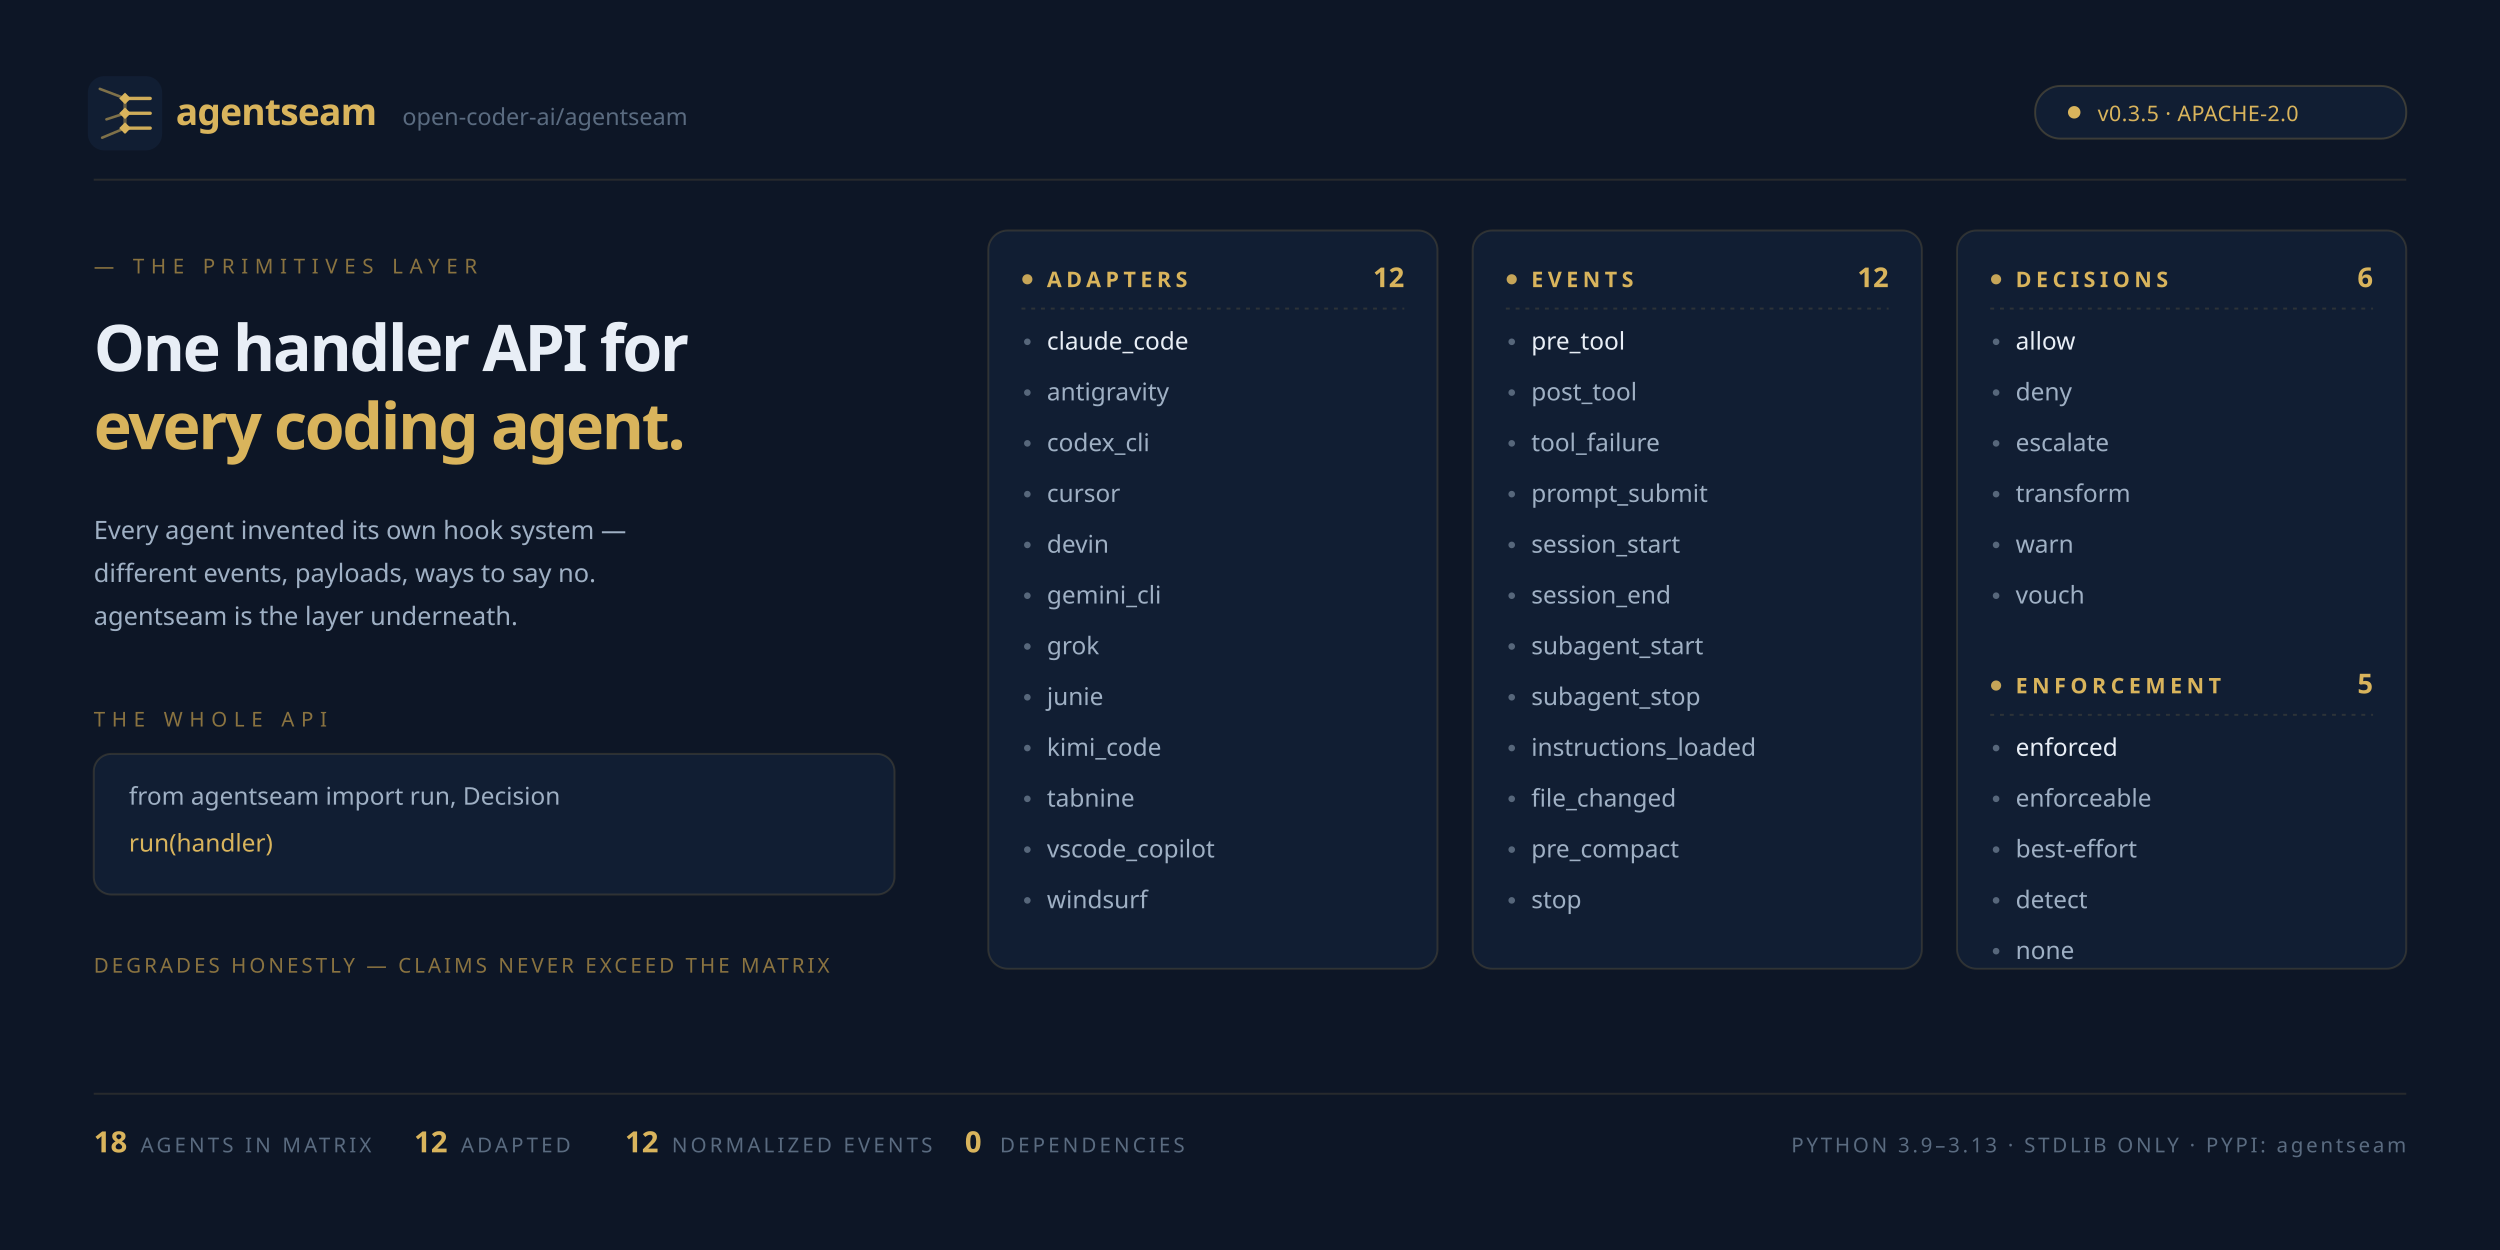
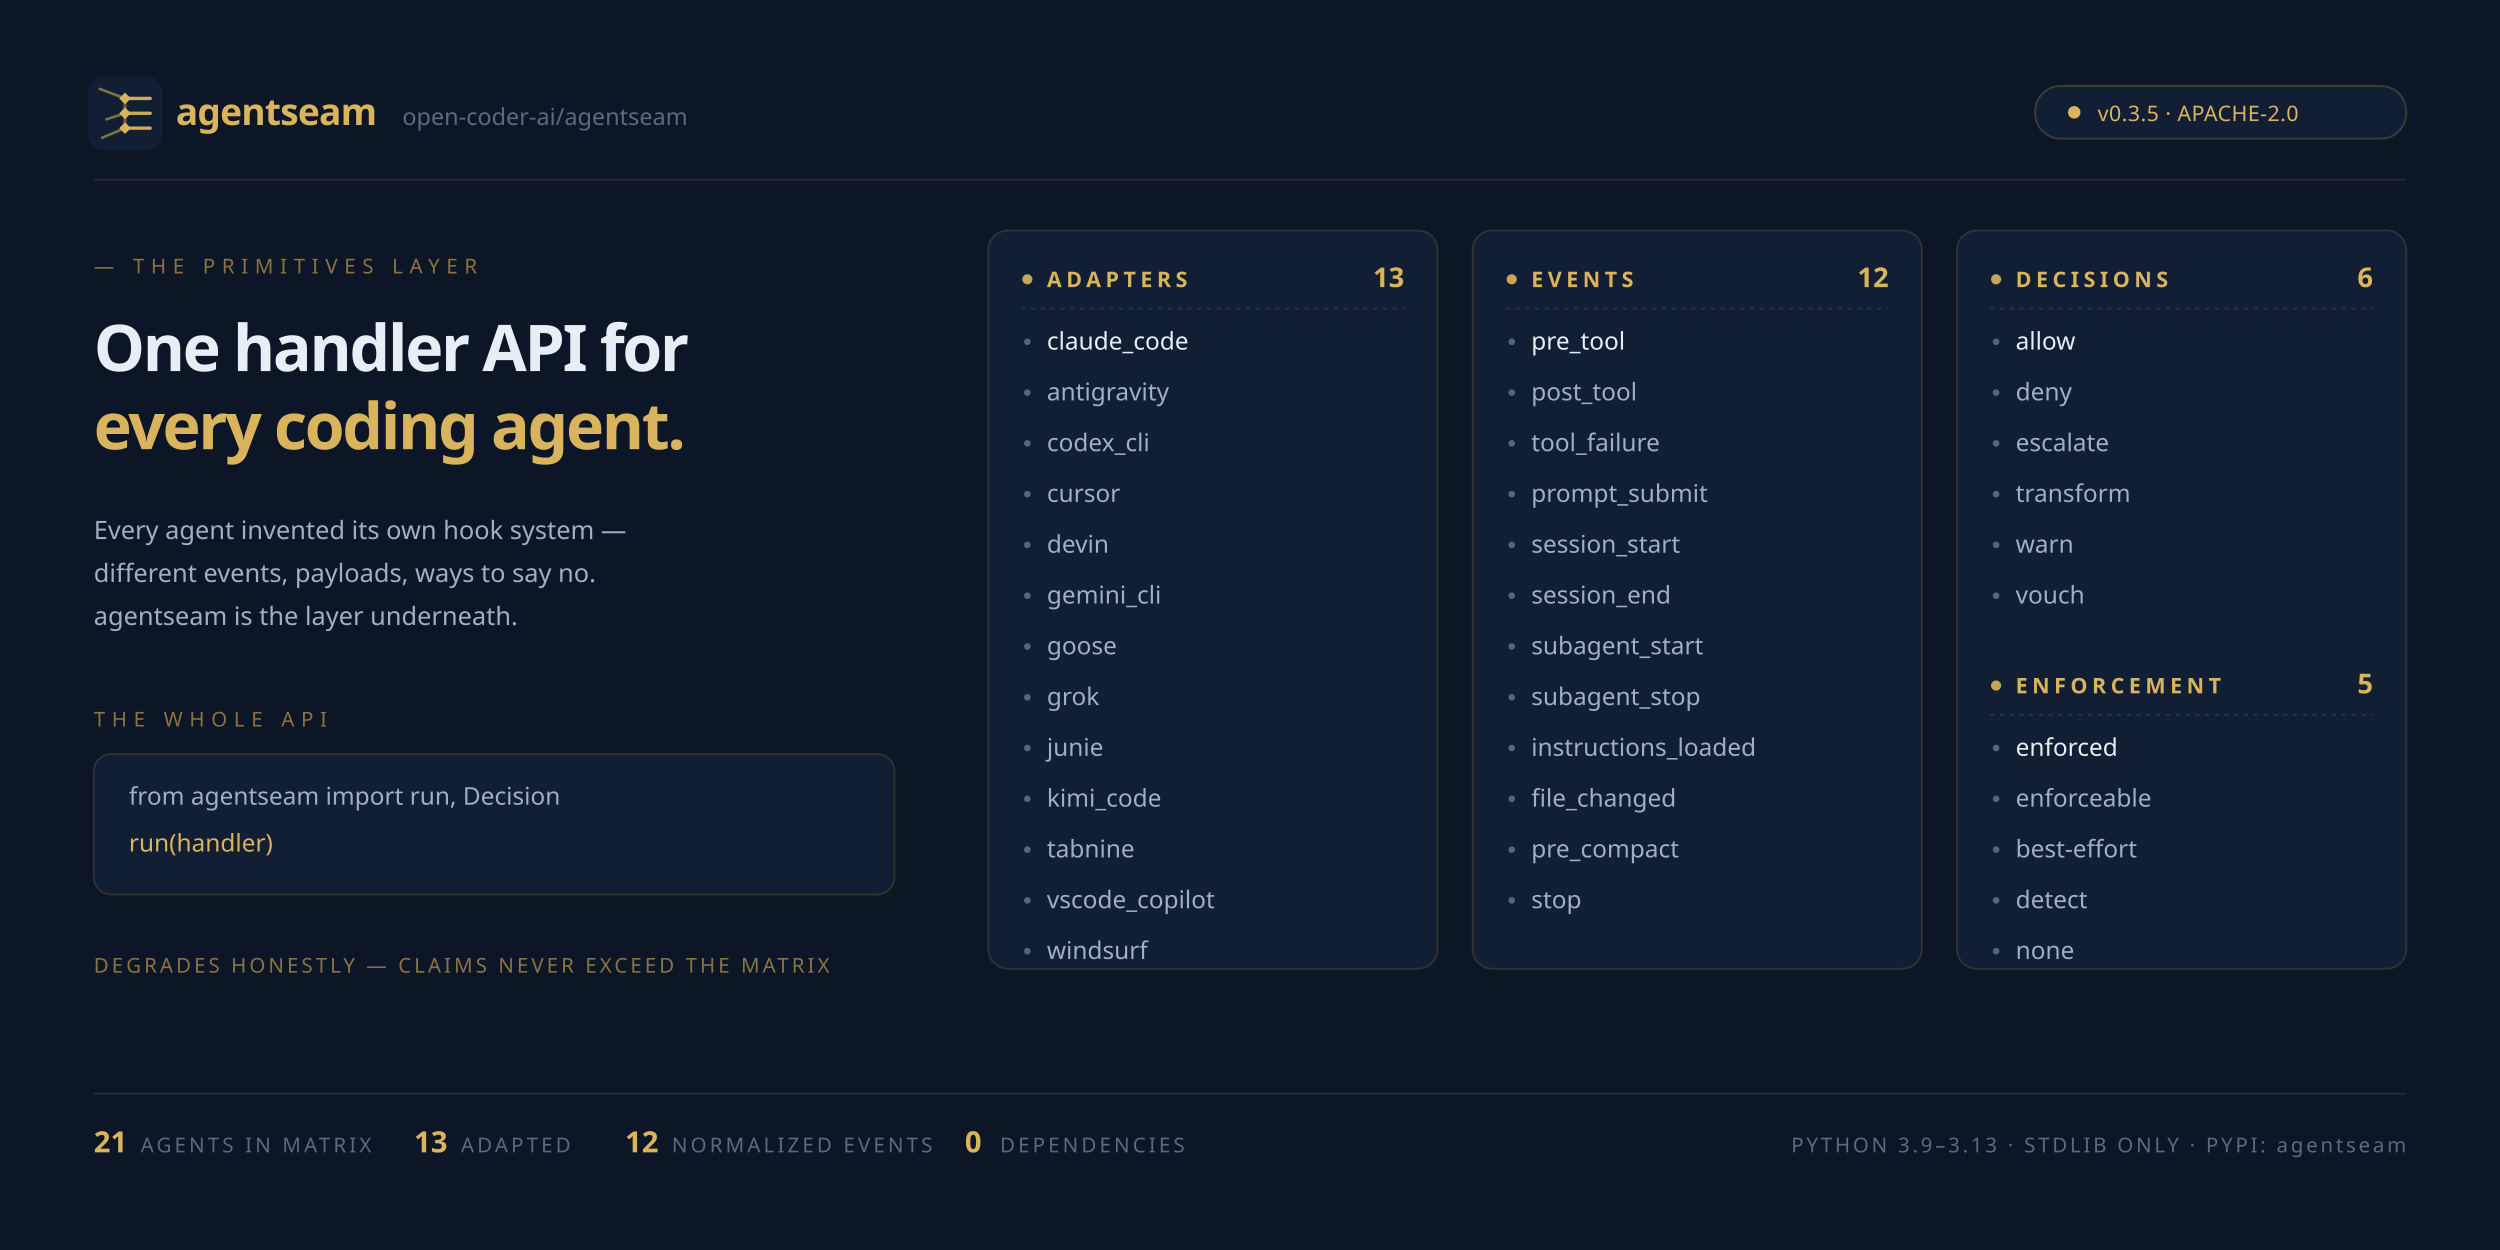
- <svg xmlns="http://www.w3.org/2000/svg" width="1280" height="640" viewBox="0 0 1280 640" role="img" aria-label="agentseam — the primitives layer for every coding agent: one handler API over per-agent hooks, instruction files, plugin packaging, and config. 12 adapters (claude_code, antigravity, codex_cli, cursor, devin, gemini_cli, grok, junie, kimi_code, tabnine, vscode_copilot, windsurf); 12 normalized events (pre_tool, post_tool, tool_failure, prompt_submit, session_start, session_end, subagent_start, subagent_stop, instructions_loaded, file_changed, pre_compact, stop); 6 decision outcomes (allow, deny, escalate, transform, warn, vouch); and the 5 honest enforcement levels a consumer may claim (enforced, enforceable, best-effort, detect, none). 18 agents in the capability matrix, 12 adapted, zero dependencies, Apache-2.0, version 0.3.5.">
+ <svg xmlns="http://www.w3.org/2000/svg" width="1280" height="640" viewBox="0 0 1280 640" role="img" aria-label="agentseam — the primitives layer for every coding agent: one handler API over per-agent hooks, instruction files, plugin packaging, and config. 13 adapters (claude_code, antigravity, codex_cli, cursor, devin, gemini_cli, goose, grok, junie, kimi_code, tabnine, vscode_copilot, windsurf); 12 normalized events (pre_tool, post_tool, tool_failure, prompt_submit, session_start, session_end, subagent_start, subagent_stop, instructions_loaded, file_changed, pre_compact, stop); 6 decision outcomes (allow, deny, escalate, transform, warn, vouch); and the 5 honest enforcement levels a consumer may claim (enforced, enforceable, best-effort, detect, none). 21 agents in the capability matrix, 13 adapted, zero dependencies, Apache-2.0, version 0.3.5.">
  <rect width="1280" height="640" fill="#0D1626" />
  <rect x="45.0" y="39.0" width="38" height="38" rx="8.4" fill="#111E33" />
  <line x1="51.1" y1="45.5" x2="64.0" y2="50.4" stroke="#D9B45C" stroke-width="1.33" stroke-opacity="0.55" stroke-linecap="round" />
  <line x1="64.0" y1="50.4" x2="76.9" y2="50.4" stroke="#D9B45C" stroke-width="1.71" stroke-opacity="0.95" stroke-linecap="round" />
  <line x1="54.5" y1="61.1" x2="64.0" y2="58.0" stroke="#D9B45C" stroke-width="1.33" stroke-opacity="0.55" stroke-linecap="round" />
  <line x1="64.0" y1="58.0" x2="76.9" y2="58.0" stroke="#D9B45C" stroke-width="1.71" stroke-opacity="0.95" stroke-linecap="round" />
  <line x1="52.3" y1="70.5" x2="64.0" y2="65.6" stroke="#D9B45C" stroke-width="1.33" stroke-opacity="0.55" stroke-linecap="round" />
  <line x1="64.0" y1="65.6" x2="76.9" y2="65.6" stroke="#D9B45C" stroke-width="1.71" stroke-opacity="0.95" stroke-linecap="round" />
  <line x1="64.0" y1="48.1" x2="64.0" y2="67.9" stroke="#D9B45C" stroke-width="1.71" stroke-opacity="0.42" />
  <rect x="61.9" y="48.3" width="4.2" height="4.2" transform="rotate(45 64.0 50.4)" fill="#D9B45C" />
  <rect x="61.9" y="55.9" width="4.2" height="4.2" transform="rotate(45 64.0 58.0)" fill="#D9B45C" />
  <rect x="61.9" y="63.5" width="4.2" height="4.2" transform="rotate(45 64.0 65.6)" fill="#D9B45C" />
  <text x="90" y="64" font-family="Geist Mono" font-size="19" font-weight="700" letter-spacing="-0.4" fill="#D9B45C">agentseam</text>
  <text x="206" y="64" font-family="Geist Mono" font-size="12" fill="#5A6B80">open-coder-ai/agentseam</text>
  <rect x="1042" y="44" width="190" height="27" rx="13" fill="#111E33" stroke="#D9B45C" stroke-opacity="0.22" />
  <circle cx="1062" cy="57.5" r="3.2" fill="#D9B45C" />
  <text x="1074" y="62" font-family="Geist Mono" font-size="11" letter-spacing="0.2" fill="#D9B45C">v0.3.5 · APACHE-2.0</text>
  <line x1="48" y1="92" x2="1232" y2="92" stroke="#D9B45C" stroke-opacity="0.13" stroke-width="1" />
  <text x="48" y="140" font-family="Geist Mono" font-size="10.5" letter-spacing="3.4" fill="#8A7340">— THE PRIMITIVES LAYER</text>
  <text x="48" y="190" font-family="Geist Mono" font-size="33" font-weight="700" letter-spacing="-1.2" fill="#E8EEF6">One handler API for</text>
  <text x="48" y="230" font-family="Geist Mono" font-size="33" font-weight="700" letter-spacing="-1.2" fill="#D9B45C">every coding agent.</text>
  <text x="48" y="276" font-family="Geist Mono" font-size="13" fill="#9FB0C4">Every agent invented its own hook system —</text>
  <text x="48" y="298" font-family="Geist Mono" font-size="13" fill="#9FB0C4">different events, payloads, ways to say no.</text>
  <text x="48" y="320" font-family="Geist Mono" font-size="13" fill="#9FB0C4">agentseam is the layer underneath.</text>
  <text x="48" y="372" font-family="Geist Mono" font-size="10.5" letter-spacing="3.4" fill="#8A7340">THE WHOLE API</text>
  <rect x="48" y="386" width="410" height="72" rx="9" fill="#111E33" stroke="#D9B45C" stroke-opacity="0.16" />
  <text x="66" y="412" font-family="Geist Mono" font-size="12.5" fill="#9FB0C4">from agentseam import run, Decision</text>
  <text x="66" y="436" font-family="Geist Mono" font-size="12.5" fill="#D9B45C">run(handler)</text>
  <text x="48" y="498" font-family="Geist Mono" font-size="10.5" letter-spacing="1.55" fill="#8A7340">DEGRADES HONESTLY — CLAIMS NEVER EXCEED THE MATRIX</text>
  <rect x="506" y="118" width="230" height="378" rx="10" fill="#111E33" stroke="#D9B45C" stroke-opacity="0.16" stroke-width="1" />
  <circle cx="526" cy="143" r="2.6" fill="#D9B45C" fill-opacity="0.9" />
  <text x="536" y="147" font-family="Geist Mono" font-size="11" font-weight="700" letter-spacing="2.3" fill="#D9B45C">ADAPTERS</text>
-   <text x="719" y="147" font-family="Geist Mono" font-size="14" font-weight="700" text-anchor="end" fill="#D9B45C">12</text>
+   <text x="719" y="147" font-family="Geist Mono" font-size="14" font-weight="700" text-anchor="end" fill="#D9B45C">13</text>
  <line x1="523" y1="158" x2="719" y2="158" stroke="#D9B45C" stroke-opacity="0.14" stroke-width="1" stroke-dasharray="2 3" />
  <circle cx="526" cy="175" r="1.7" fill="#9FB0C4" fill-opacity="0.5" />
  <text x="536" y="179" font-family="Geist Mono" font-size="12.5" fill="#E8EEF6">claude_code</text>
  <circle cx="526" cy="201" r="1.7" fill="#9FB0C4" fill-opacity="0.5" />
  <text x="536" y="205" font-family="Geist Mono" font-size="12.5" fill="#9FB0C4">antigravity</text>
  <circle cx="526" cy="227" r="1.7" fill="#9FB0C4" fill-opacity="0.5" />
  <text x="536" y="231" font-family="Geist Mono" font-size="12.5" fill="#9FB0C4">codex_cli</text>
  <circle cx="526" cy="253" r="1.7" fill="#9FB0C4" fill-opacity="0.5" />
  <text x="536" y="257" font-family="Geist Mono" font-size="12.5" fill="#9FB0C4">cursor</text>
  <circle cx="526" cy="279" r="1.7" fill="#9FB0C4" fill-opacity="0.5" />
  <text x="536" y="283" font-family="Geist Mono" font-size="12.5" fill="#9FB0C4">devin</text>
  <circle cx="526" cy="305" r="1.7" fill="#9FB0C4" fill-opacity="0.5" />
  <text x="536" y="309" font-family="Geist Mono" font-size="12.5" fill="#9FB0C4">gemini_cli</text>
  <circle cx="526" cy="331" r="1.7" fill="#9FB0C4" fill-opacity="0.5" />
-   <text x="536" y="335" font-family="Geist Mono" font-size="12.5" fill="#9FB0C4">grok</text>
+   <text x="536" y="335" font-family="Geist Mono" font-size="12.5" fill="#9FB0C4">goose</text>
  <circle cx="526" cy="357" r="1.7" fill="#9FB0C4" fill-opacity="0.5" />
-   <text x="536" y="361" font-family="Geist Mono" font-size="12.5" fill="#9FB0C4">junie</text>
+   <text x="536" y="361" font-family="Geist Mono" font-size="12.5" fill="#9FB0C4">grok</text>
  <circle cx="526" cy="383" r="1.7" fill="#9FB0C4" fill-opacity="0.5" />
-   <text x="536" y="387" font-family="Geist Mono" font-size="12.5" fill="#9FB0C4">kimi_code</text>
+   <text x="536" y="387" font-family="Geist Mono" font-size="12.5" fill="#9FB0C4">junie</text>
  <circle cx="526" cy="409" r="1.7" fill="#9FB0C4" fill-opacity="0.5" />
-   <text x="536" y="413" font-family="Geist Mono" font-size="12.5" fill="#9FB0C4">tabnine</text>
+   <text x="536" y="413" font-family="Geist Mono" font-size="12.5" fill="#9FB0C4">kimi_code</text>
  <circle cx="526" cy="435" r="1.7" fill="#9FB0C4" fill-opacity="0.5" />
-   <text x="536" y="439" font-family="Geist Mono" font-size="12.5" fill="#9FB0C4">vscode_copilot</text>
+   <text x="536" y="439" font-family="Geist Mono" font-size="12.5" fill="#9FB0C4">tabnine</text>
  <circle cx="526" cy="461" r="1.7" fill="#9FB0C4" fill-opacity="0.5" />
-   <text x="536" y="465" font-family="Geist Mono" font-size="12.5" fill="#9FB0C4">windsurf</text>
+   <text x="536" y="465" font-family="Geist Mono" font-size="12.5" fill="#9FB0C4">vscode_copilot</text>
+   <circle cx="526" cy="487" r="1.7" fill="#9FB0C4" fill-opacity="0.5" />
+   <text x="536" y="491" font-family="Geist Mono" font-size="12.5" fill="#9FB0C4">windsurf</text>
  <rect x="754" y="118" width="230" height="378" rx="10" fill="#111E33" stroke="#D9B45C" stroke-opacity="0.16" stroke-width="1" />
  <circle cx="774" cy="143" r="2.6" fill="#D9B45C" fill-opacity="0.9" />
  <text x="784" y="147" font-family="Geist Mono" font-size="11" font-weight="700" letter-spacing="2.3" fill="#D9B45C">EVENTS</text>
  <text x="967" y="147" font-family="Geist Mono" font-size="14" font-weight="700" text-anchor="end" fill="#D9B45C">12</text>
  <line x1="771" y1="158" x2="967" y2="158" stroke="#D9B45C" stroke-opacity="0.14" stroke-width="1" stroke-dasharray="2 3" />
  <circle cx="774" cy="175" r="1.7" fill="#9FB0C4" fill-opacity="0.5" />
  <text x="784" y="179" font-family="Geist Mono" font-size="12.5" fill="#E8EEF6">pre_tool</text>
  <circle cx="774" cy="201" r="1.7" fill="#9FB0C4" fill-opacity="0.5" />
  <text x="784" y="205" font-family="Geist Mono" font-size="12.5" fill="#9FB0C4">post_tool</text>
  <circle cx="774" cy="227" r="1.7" fill="#9FB0C4" fill-opacity="0.5" />
  <text x="784" y="231" font-family="Geist Mono" font-size="12.5" fill="#9FB0C4">tool_failure</text>
  <circle cx="774" cy="253" r="1.7" fill="#9FB0C4" fill-opacity="0.5" />
  <text x="784" y="257" font-family="Geist Mono" font-size="12.5" fill="#9FB0C4">prompt_submit</text>
  <circle cx="774" cy="279" r="1.7" fill="#9FB0C4" fill-opacity="0.5" />
  <text x="784" y="283" font-family="Geist Mono" font-size="12.5" fill="#9FB0C4">session_start</text>
  <circle cx="774" cy="305" r="1.7" fill="#9FB0C4" fill-opacity="0.5" />
  <text x="784" y="309" font-family="Geist Mono" font-size="12.5" fill="#9FB0C4">session_end</text>
  <circle cx="774" cy="331" r="1.7" fill="#9FB0C4" fill-opacity="0.5" />
  <text x="784" y="335" font-family="Geist Mono" font-size="12.5" fill="#9FB0C4">subagent_start</text>
  <circle cx="774" cy="357" r="1.7" fill="#9FB0C4" fill-opacity="0.5" />
  <text x="784" y="361" font-family="Geist Mono" font-size="12.5" fill="#9FB0C4">subagent_stop</text>
  <circle cx="774" cy="383" r="1.7" fill="#9FB0C4" fill-opacity="0.5" />
  <text x="784" y="387" font-family="Geist Mono" font-size="12.5" fill="#9FB0C4">instructions_loaded</text>
  <circle cx="774" cy="409" r="1.7" fill="#9FB0C4" fill-opacity="0.5" />
  <text x="784" y="413" font-family="Geist Mono" font-size="12.5" fill="#9FB0C4">file_changed</text>
  <circle cx="774" cy="435" r="1.7" fill="#9FB0C4" fill-opacity="0.5" />
  <text x="784" y="439" font-family="Geist Mono" font-size="12.5" fill="#9FB0C4">pre_compact</text>
  <circle cx="774" cy="461" r="1.7" fill="#9FB0C4" fill-opacity="0.5" />
  <text x="784" y="465" font-family="Geist Mono" font-size="12.5" fill="#9FB0C4">stop</text>
  <rect x="1002" y="118" width="230" height="378" rx="10" fill="#111E33" stroke="#D9B45C" stroke-opacity="0.16" stroke-width="1" />
  <circle cx="1022" cy="143" r="2.6" fill="#D9B45C" fill-opacity="0.9" />
  <text x="1032" y="147" font-family="Geist Mono" font-size="11" font-weight="700" letter-spacing="2.3" fill="#D9B45C">DECISIONS</text>
  <text x="1215" y="147" font-family="Geist Mono" font-size="14" font-weight="700" text-anchor="end" fill="#D9B45C">6</text>
  <line x1="1019" y1="158" x2="1215" y2="158" stroke="#D9B45C" stroke-opacity="0.14" stroke-width="1" stroke-dasharray="2 3" />
  <circle cx="1022" cy="175" r="1.7" fill="#9FB0C4" fill-opacity="0.5" />
  <text x="1032" y="179" font-family="Geist Mono" font-size="12.5" fill="#E8EEF6">allow</text>
  <circle cx="1022" cy="201" r="1.7" fill="#9FB0C4" fill-opacity="0.5" />
  <text x="1032" y="205" font-family="Geist Mono" font-size="12.5" fill="#9FB0C4">deny</text>
  <circle cx="1022" cy="227" r="1.7" fill="#9FB0C4" fill-opacity="0.5" />
  <text x="1032" y="231" font-family="Geist Mono" font-size="12.5" fill="#9FB0C4">escalate</text>
  <circle cx="1022" cy="253" r="1.7" fill="#9FB0C4" fill-opacity="0.5" />
  <text x="1032" y="257" font-family="Geist Mono" font-size="12.5" fill="#9FB0C4">transform</text>
  <circle cx="1022" cy="279" r="1.7" fill="#9FB0C4" fill-opacity="0.5" />
  <text x="1032" y="283" font-family="Geist Mono" font-size="12.5" fill="#9FB0C4">warn</text>
  <circle cx="1022" cy="305" r="1.7" fill="#9FB0C4" fill-opacity="0.5" />
  <text x="1032" y="309" font-family="Geist Mono" font-size="12.5" fill="#9FB0C4">vouch</text>
  <circle cx="1022" cy="351" r="2.6" fill="#D9B45C" fill-opacity="0.9" />
  <text x="1032" y="355" font-family="Geist Mono" font-size="11" font-weight="700" letter-spacing="2.3" fill="#D9B45C">ENFORCEMENT</text>
  <text x="1215" y="355" font-family="Geist Mono" font-size="14" font-weight="700" text-anchor="end" fill="#D9B45C">5</text>
  <line x1="1019" y1="366" x2="1215" y2="366" stroke="#D9B45C" stroke-opacity="0.14" stroke-width="1" stroke-dasharray="2 3" />
  <circle cx="1022" cy="383" r="1.7" fill="#9FB0C4" fill-opacity="0.5" />
  <text x="1032" y="387" font-family="Geist Mono" font-size="12.5" fill="#E8EEF6">enforced</text>
  <circle cx="1022" cy="409" r="1.7" fill="#9FB0C4" fill-opacity="0.5" />
  <text x="1032" y="413" font-family="Geist Mono" font-size="12.5" fill="#9FB0C4">enforceable</text>
  <circle cx="1022" cy="435" r="1.7" fill="#9FB0C4" fill-opacity="0.5" />
  <text x="1032" y="439" font-family="Geist Mono" font-size="12.5" fill="#9FB0C4">best-effort</text>
  <circle cx="1022" cy="461" r="1.7" fill="#9FB0C4" fill-opacity="0.5" />
  <text x="1032" y="465" font-family="Geist Mono" font-size="12.5" fill="#9FB0C4">detect</text>
  <circle cx="1022" cy="487" r="1.7" fill="#9FB0C4" fill-opacity="0.5" />
  <text x="1032" y="491" font-family="Geist Mono" font-size="12.5" fill="#9FB0C4">none</text>
  <line x1="48" y1="560" x2="1232" y2="560" stroke="#D9B45C" stroke-opacity="0.13" stroke-width="1" />
-   <text x="48" y="590" font-family="Geist Mono" font-size="15" font-weight="700" fill="#D9B45C">18</text>
+   <text x="48" y="590" font-family="Geist Mono" font-size="15" font-weight="700" fill="#D9B45C">21</text>
  <text x="72" y="590" font-family="Geist Mono" font-size="10.5" letter-spacing="1.6" fill="#5A6B80">AGENTS IN MATRIX</text>
-   <text x="212" y="590" font-family="Geist Mono" font-size="15" font-weight="700" fill="#D9B45C">12</text>
+   <text x="212" y="590" font-family="Geist Mono" font-size="15" font-weight="700" fill="#D9B45C">13</text>
  <text x="236" y="590" font-family="Geist Mono" font-size="10.5" letter-spacing="1.6" fill="#5A6B80">ADAPTED</text>
  <text x="320" y="590" font-family="Geist Mono" font-size="15" font-weight="700" fill="#D9B45C">12</text>
  <text x="344" y="590" font-family="Geist Mono" font-size="10.5" letter-spacing="1.6" fill="#5A6B80">NORMALIZED EVENTS</text>
  <text x="494" y="590" font-family="Geist Mono" font-size="15" font-weight="700" fill="#D9B45C">0</text>
  <text x="512" y="590" font-family="Geist Mono" font-size="10.5" letter-spacing="1.6" fill="#5A6B80">DEPENDENCIES</text>
  <text x="1232" y="590" font-family="Geist Mono" font-size="10.5" letter-spacing="1.4" text-anchor="end" fill="#5A6B80">PYTHON 3.9–3.13 · STDLIB ONLY · PYPI: agentseam</text>
</svg>
